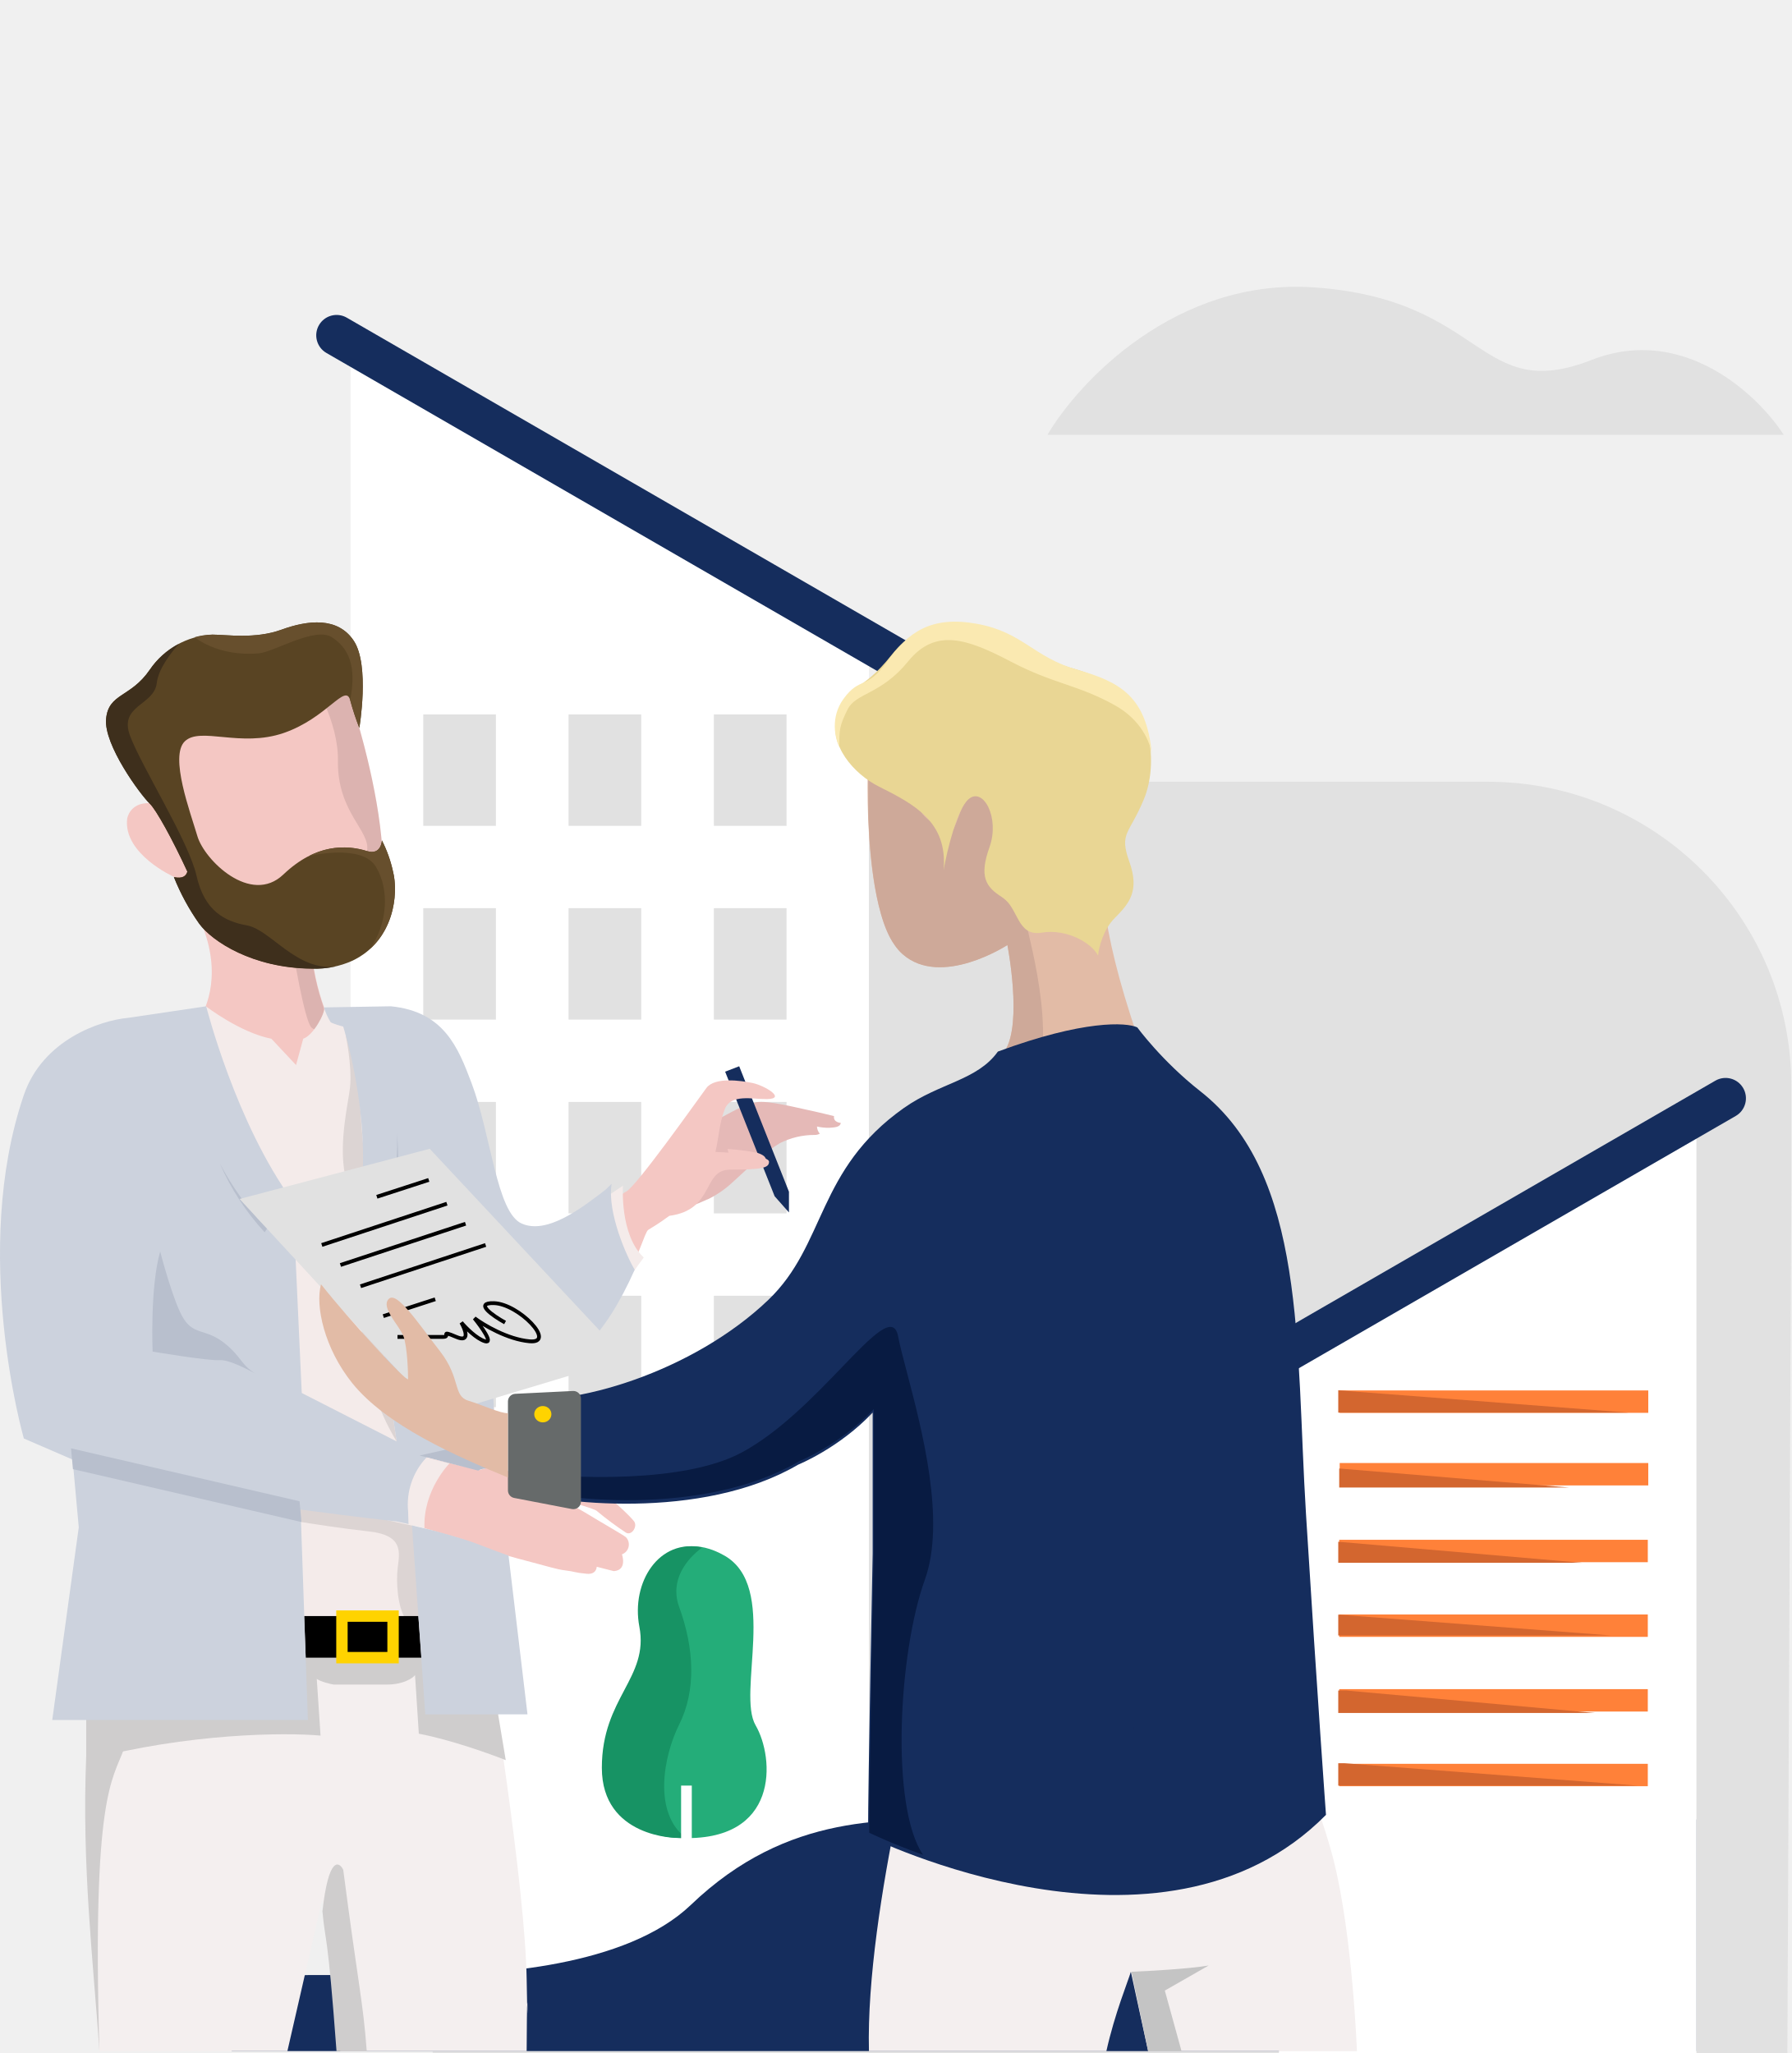
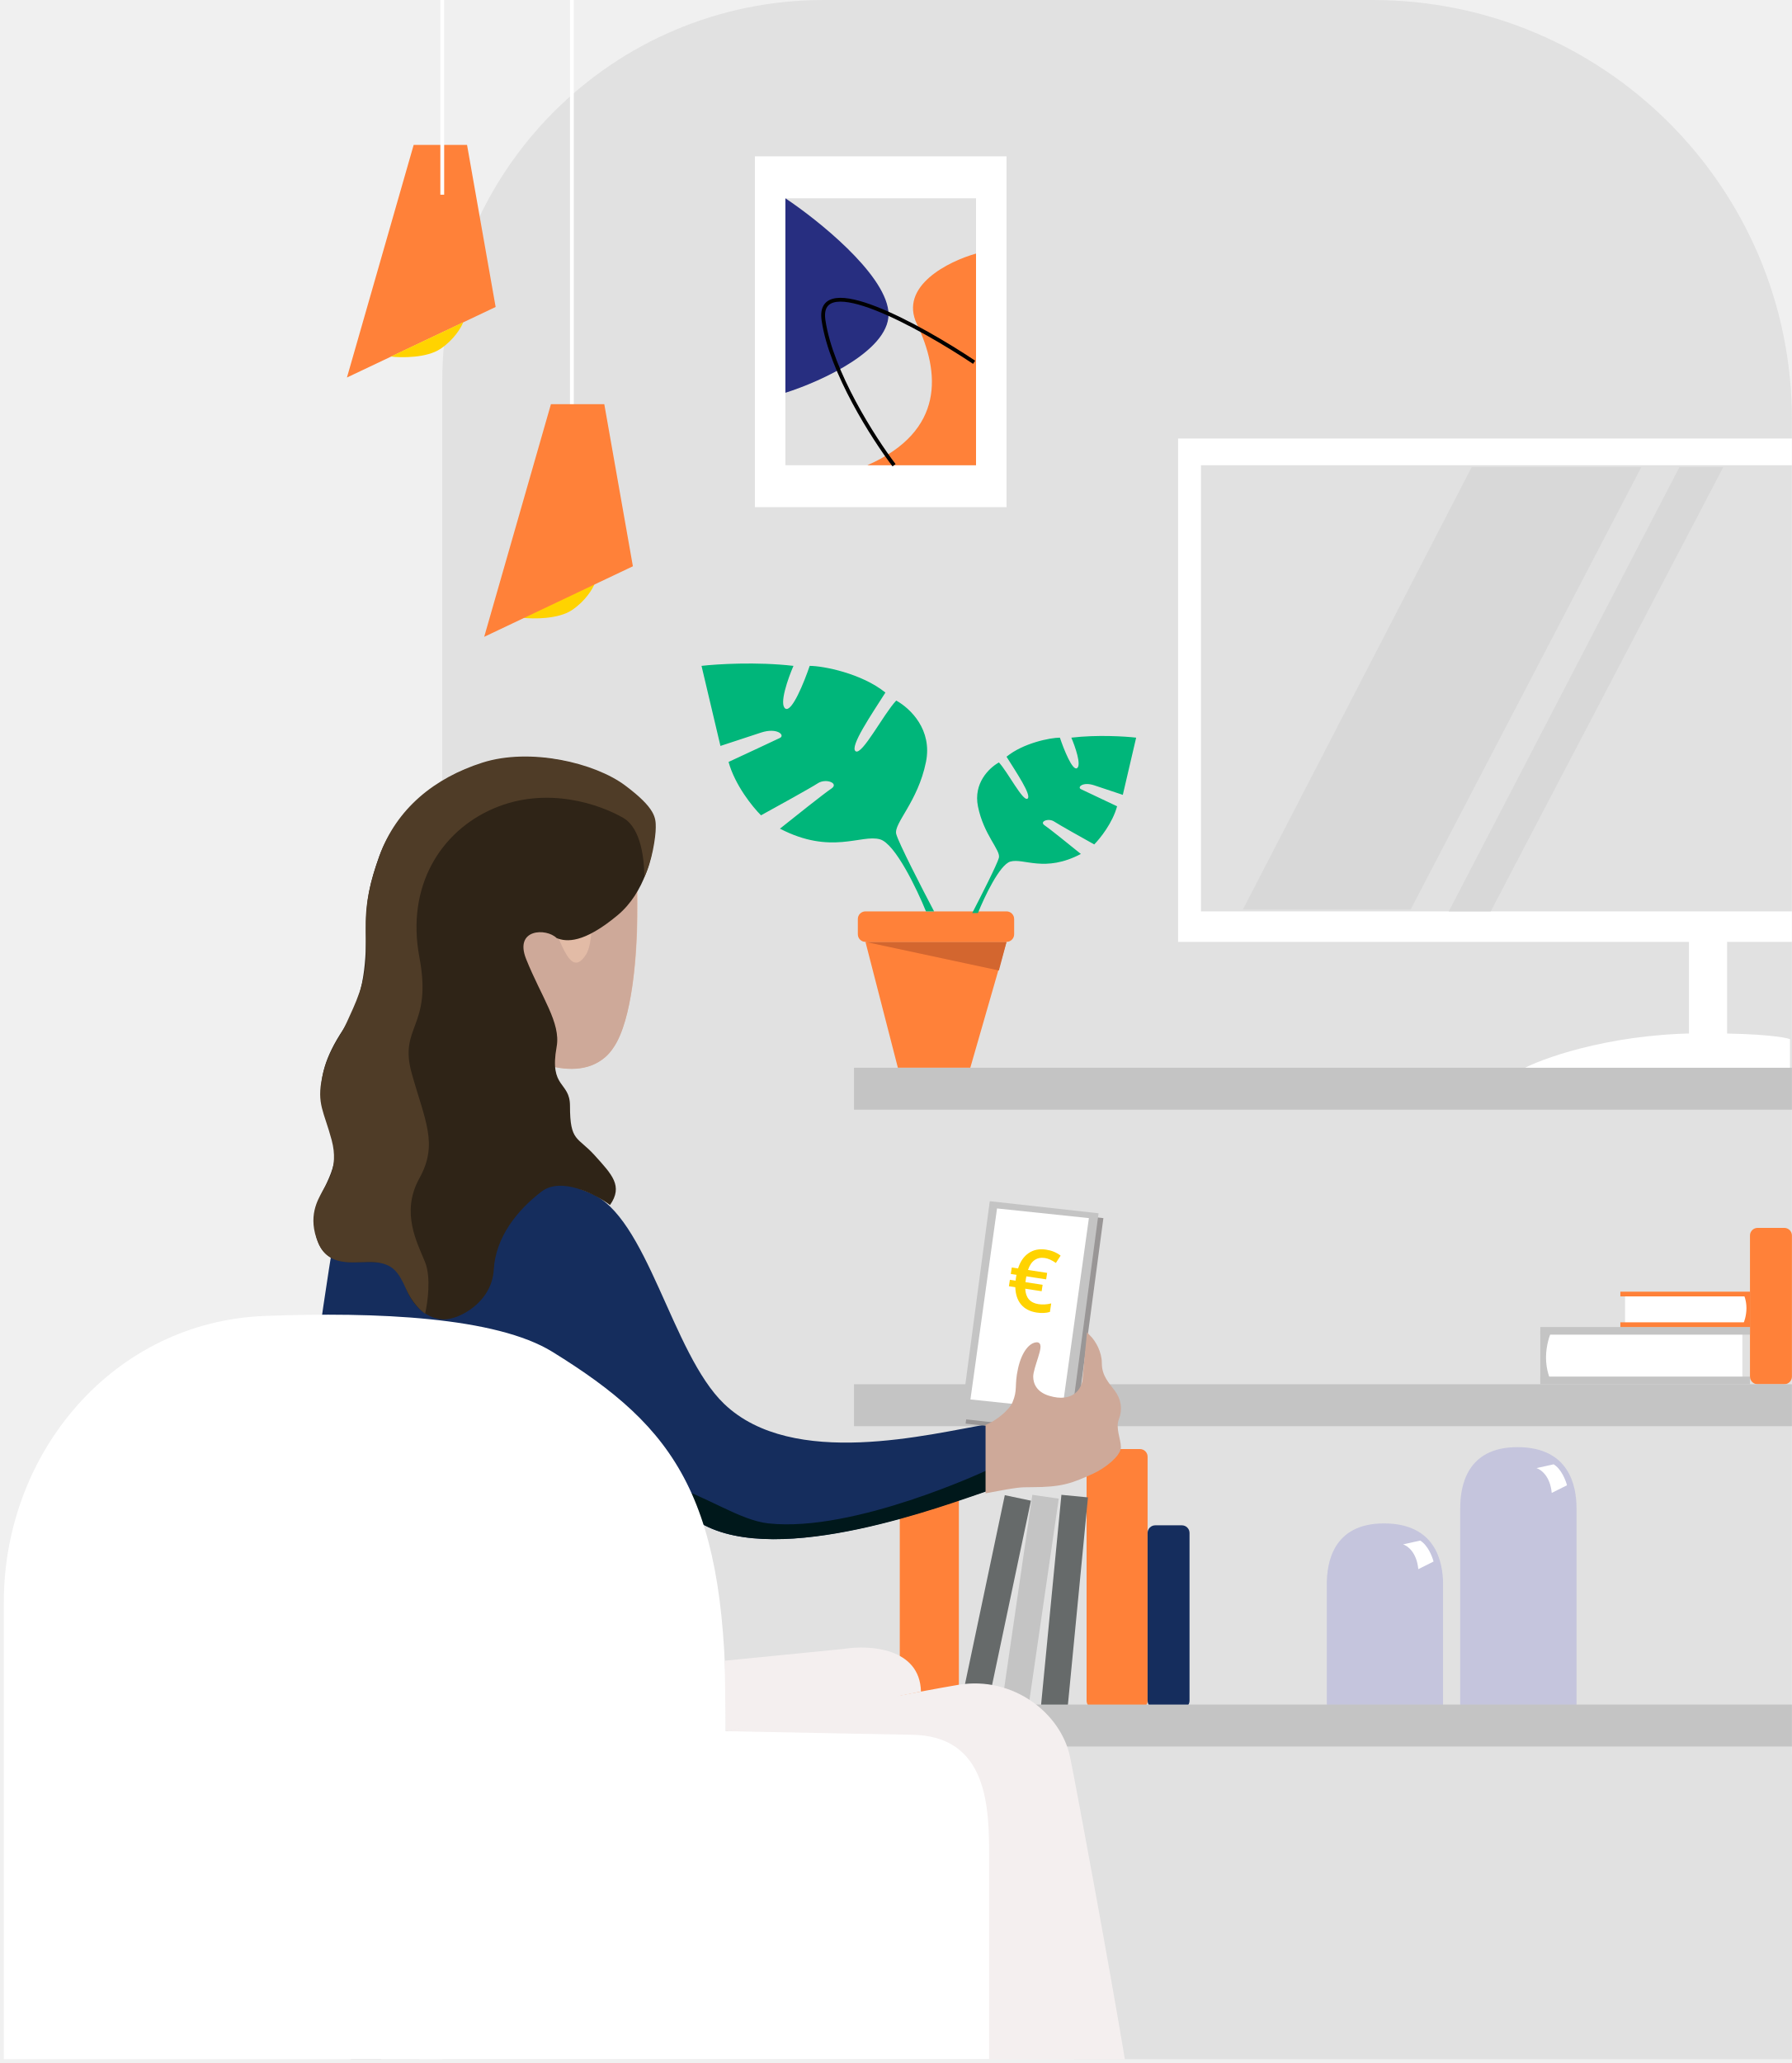
- <svg xmlns="http://www.w3.org/2000/svg" fill="none" viewBox="0 0 472 541">
-   <path fill="#E1E1E1" d="M194 206h198c44.183 0 80 35.817 80 80v26.446L470.963 541H114V286c0-44.183 35.817-80 80-80zM346.285 75.736C309.902 73.19 284.269 100.565 276 114.57h194c-6.785-10.504-26.397-29.157-50.567-19.735-30.213 11.777-27.669-15.915-73.148-19.099z" />
-   <path fill="#fff" d="M228.949 174.218v365.741H92.381V95.07l136.568 79.148z" />
-   <path fill="#E1E1E1" d="M207.25 188.258h-19.145v29.361h19.145zM168.959 188.258h-19.145v29.361h19.145zM130.67 188.258h-19.145v29.361h19.145zM207.25 239.32h-19.145v29.361h19.145zM168.959 239.32h-19.145v29.361h19.145zM130.67 239.32h-19.145v29.361h19.145zM207.25 290.383h-19.145v29.361h19.145zM168.959 290.383h-19.145v29.361h19.145zM130.67 290.383h-19.145v29.361h19.145zM207.25 341.449h-19.145v29.361h19.145zM168.959 341.449h-19.145v29.361h19.145zM130.67 341.449h-19.145v29.361h19.145z" />
-   <rect width="182.376" height="10.737" fill="#152D5D" rx="5.368" transform="rotate(30.005 -107.809 202.328) skewX(.01)" />
-   <path fill="#24AD79" d="M178.903 484.324s-19.771 0-19.771-18.484c0-18.485 12.464-23.643 9.885-37.184-2.579-13.541 7.737-26.867 21.923-18.7 14.186 8.167 3.193 36.181 8.166 44.708 4.972 8.526 6.443 30.951-20.203 29.66z" />
-   <path fill="#179364" fill-rule="evenodd" d="M185.004 407.798c-4.117 3.07-8.597 8.645-6.047 15.659 3.999 11 4.499 22 0 31-4.129 8.26-6.995 23.257 1.835 29.92a44.155 44.155 0 01-2.436-.053s-19.771 0-19.771-18.484c0-9.25 3.121-15.163 5.916-20.459 2.791-5.287 5.257-9.96 3.969-16.725-2.239-11.755 5.241-23.349 16.534-20.858z" clip-rule="evenodd" />
-   <path fill="#fff" d="M182.285 470.531h-2.817v31.927h2.817z" />
-   <path fill="#152D5D" d="M256.211 479.457h190.707v61.032H61.048c.176-11.114 9.236-20.032 20.352-20.032h29.572c18.922 0 54.064-2.191 71.085-18.5 25.57-24.5 52.163-22.5 74.154-22.5z" />
-   <path fill="#0C2048" d="M339.489 539.457c8.398-28.8 32.494-51.667 43.491-59.5h-94.481c-21.996 16-41.159 46.333-42.992 59.5h93.982z" />
-   <path fill="#E5B9B7" d="M131.01 389.89a10.393 10.393 0 013.429-2.268 95.78 95.78 0 0110.923-1.192c1.948 0 9.676 3.369 10.247 3.745.572.376.91 2.268-2.065 2.177-2.974-.09-22.534-2.462-22.534-2.462zM189.996 294.528s1.117-.635 2.598-1.413a28.185 28.185 0 016.741-2.67c3.13-.492 10.793 1.491 13.313 2.009 2.519.518 7.117 1.659 7.117 1.659-.273 1.685 1.78 1.788 1.78 1.788-.169 1.206-1.793 1.193-3.118 1.296a13.848 13.848 0 01-3.156-.337c.023.693.284 1.357.741 1.88a2.608 2.608 0 01-1.403.337 20.155 20.155 0 00-9.092 2.151c-3.766 2.216-7.494 5.741-12.78 10.588a26.557 26.557 0 01-6.313 4.264h-.103l-.78.363a25.98 25.98 0 01-3.338 1.296c-.324.104-.649.182-.961.259l8.754-23.47z" />
-   <path fill="#152D5D" d="M194.775 280.977l13.112 33.063v5.46l-3.769-4.262-13.048-32.836 3.705-1.425z" />
-   <path fill="#F4EFEF" d="M138.772 521.448c-.399-23.895-9.146-79.651-13.47-104.542H31.011c-6.486 14.935-7.982 33.354-7.982 49.782 0 13.142.99 51.259 3.152 73.826h49.542l9.163-39.974c1.996 7.567 3.616 26.367 4.78 39.974h49.105c.043-7.672.09-11.06.13-12.276.094-2.857.146 6.271 0 0-.032-1.398-.075-3.56-.129-6.79z" />
-   <path fill="#CFCDCD" d="M133.264 463.829l-1.992-11.951v-1.494h-17.927l-1.494-14.939h-31.87v16.433l-57.265.996v10.955c27.089-7.17 52.452-7.303 61.747-6.473l-.996-14.939c1.195.797 3.486 1.328 4.482 1.494h13.943c4.382 0 6.805-1.66 7.469-2.49l.996 15.437c8.366 1.593 18.757 5.311 22.907 6.971zM90.44 492.709c3.984 30.674 5.203 34.525 6.199 47.804H88.67c-2.39-32.268-2.879-27.886-3.709-36.849 1.594-14.341 4.316-13.279 5.478-10.955z" />
-   <path fill="#CFCDCD" d="M26.202 540.514c-1.992-67.723 3.486-71.375 6.474-79.674l-9.96 1.992c-1.195 28.682 1.826 53.78 3.486 77.682z" />
-   <path fill="#F4C7C3" d="M202.127 289.626c5.195-.091-.675-3.564-3.779-4.225-3.105-.661-10.027-1.633-12.209 1.296-2.182 2.929-18.664 26.283-21.236 27.359-2.572 1.075-16.191 16.318-16.191 16.318-29.042 3.317-9.074-4.03-15.724-6.972s-7.953-23.768-18.11-34.434c-10.157-10.666-9.481-21.747-18.067-19.311-9.897 2.8-9.754-.466-9.754-.466l-.83-1.491a63.22 63.22 0 01-4.105-16.537c4.312.92 3.974 1.218 7.949.143 23.378-6.39 1.727-68.923 1.727-68.923-6.43-17.055-49.277-3.447-54.667 6.092-5.196 9.176 2.338 23.16 2.338 23.16-5.352-.195-5.962 4.121-5.962 4.121-1.091 9.279 12.274 15.293 12.274 15.293l1.299 1.633c11.87 16.68 8.897 28.512 6.689 33.554-.494 1.049-4.676 3.499-8.962 3.421-5.455-.078-20.535.298-28.133 19.039-14.43 35.549-1.117 88.31 6.56 93.468 7.675 5.158 81.124 15.553 81.124 15.553l7.481 4.989 8.884 2.592c2.844.946 8.468 3.474 15.586 5.366 8.922 2.333 10.221 2.864 12.637 3.162 2.715.324 2.273.583 5.689.894 2.598.234 2.598-1.853 2.598-1.853l4.493 1.153c3.663-.246 2.157-4.419 2.157-4.419a2.775 2.775 0 001.721-3.352 2.783 2.783 0 00-.682-1.184c-.78-.635-7.793-4.653-9.274-5.599-1.481-.946-7.338-4.212-7.338-4.212s8.507 2.294 8.987 2.942a85.525 85.525 0 007.689 5.715c1.546.778 3.066-1.723 2.079-3.032-.988-1.309-6.702-6.843-9.313-7.984-2.611-1.14-7.13-4.549-9.248-5.521-2.117-.972-2.597.933-8.689.765-6.091-.169-3.896-.078-4.844-.272-.948-.195-2.325-.505-3.962-.829-1.848-.366-3.158-.237-4.662.349l-14.911-3.447h19.301c-1.65-38.855-4.754-59.215-4.754-59.215s-6.273 32.945 15.975 29.808c22.249-3.136 27.023-29.319 28.855-30.446.818-.506 3.013-1.802 5.546-3.694 12.053-1.594 8.611-12.169 16.014-12.169 8.559 0 10.261-.493 10.261-2.074s-8.546-2.398-14.118-2.592c.922-3.992 1.052-7.776 2.467-11.288 1.637-4.109 7.287-2.579 11.144-2.644z" />
-   <path fill="#000" d="M93.474 249.804c5.338-5.288 2.208-20.166 3.234-25.519 1.026-5.352-7.87-10.147-7.663-23.794.156-10.187-6.26-21.048-9.533-25.921 5.857.739 10.494 3.111 12.287 7.867 0 0 19.378 55.884 1.675 67.367zM82.083 270.783c-1.884-1.737-4.962-20.736-4.962-20.736l4.962 1.296a63.1 63.1 0 004.104 16.537l.831 1.49s3.26 2.178 9.82 1.193l-1.456.492c-4.467.972-11.416 1.465-13.3-.272z" opacity=".1" />
-   <path fill="#F4EBEA" d="M164.15 312.448a47938.5 47938.5 0 00-8.963 5.975c-17.927 9.959-13.715 8.324-20.703 6.302-10.858-3.201-6.681-32.646-16.838-43.339-10.157-10.692-12.248-14.126-20.78-11.664-8.534 2.463-10.391-3.641-11.43-4.225.233 1.633-2.962 7.401-5.534 8.217l-1.896 6.947-6.494-6.934c-8.273-1.62-17.222-8.528-17.222-8.528-.507 1.05 1.299 6.83-8.118 4.471-5.286-1.296-21.885.286-29.483 19.026-15.859 39.075-5.702 83.412 6.559 93.469 7.143 5.858 81.124 15.552 81.124 15.552l.104 3.292 7.377 1.697c-.428-10.057 6.611-17.094 6.611-17.094l-7.026-1.672h19.3c-1.649-38.854-4.753-59.215-4.753-59.215s-6.274 32.945 15.975 29.809c15.131-2.139 20.198-13.205 27.668-23.164-6.39-5.949-5.478-18.922-5.478-18.922z" />
-   <path fill="#000" d="M104.515 379.856l-4.169-27.916-3.897-26.024-1.467-9.837a58.707 58.707 0 00.52-16.394c-.793-7.906-.442-17.846-4.443-27.009 0 0 1.754 8.087 1.17 13.88-.364 3.642-3.079 14.606-1.3 23.069 1.78 8.463 4.741 10.576 4.17 22.201-.572 11.625-1.143 30.625 9.416 48.03z" opacity=".1" />
-   <path fill="#F4EBEA" d="M109.059 401.973l-29.933-6.969.998 30.865h31.929l-2.994-23.896z" />
-   <path fill="#DCD4D3" d="M108.786 402.081l3.484 24.4h-5.474c-1.99-2.988-2.488-9.461-1.99-13.445.497-3.984 1.492-8.465-7.464-9.461-7.166-.797-14.928-1.992-17.914-2.49l-1.493-5.976 1.493.498 29.358 6.474z" />
-   <path fill="#000" d="M111.055 436.819l-.814-10.952H80.123l.428 10.952h30.504z" />
-   <path stroke="#FFD300" stroke-width="3" d="M103.57 436.819v-10.952H90.1v10.952h13.47z" />
-   <path fill="#CCD2DD" d="M6.286 288.544c4.988-14.594 20.158-19.661 27.457-20.322l20.585-3.05s7.793 30.871 22.872 51.426l2.312 50.48 33.016 16.848-.208.207a18.131 18.131 0 00-4.78 14.192l.104 3.291-3.078-.674s-45.05-4.992-68.182-10.228c-1.922-.441-7.968-2.079-7.968-2.079l-22.13-9.563s-14.144-49.134 0-90.528z" />
-   <path fill="#CCD2DD" d="M161.162 311.948l-1.559 1.518c-6.409 4.956-15.482 11.906-22.132 8.964-6.65-2.942-8.032-23.328-13.253-37.118-3.494-9.215-7.183-18.74-21.236-20.14l-17.6.298c.4 1.367.982 2.674 1.728 3.888l.26.156c.985.419 2.007.749 3.052.985 0 0 7.468 23.146 4.572 45.593l9.663 64.684 7.871 3.15h18.184c-1.65-38.881-2.208-35.096-2.208-35.096s-13.282 18.043 8.967 14.906c12.663-1.788 22.132-11.951 29.769-29.144-2-3.279-7.299-14.998-6.078-22.644zM112.052 451.754l-3.492-49.781c1.496.332 5.188 1.194 7.982 1.991 3.492.996 6.984 1.991 9.479 2.987 1.995.796 6.153 2.323 7.982 2.987l4.989 41.816h-26.94zM81.121 453.248l-1.995-57.747-60.367-14.935 1.996 21.904-6.985 50.778h67.351z" />
-   <path fill="#B8BFCD" d="M131.01 387.035l-.499-7.965-19.956 4.481 15.466 3.982c1.497-.995 4.49-.498 4.989-.498zM18.721 381.664l60.21 13.943.497 5.478-60.21-13.943-.497-5.478zM74.55 324.143l-1.012-6.7-3.754 5.689a73.315 73.315 0 01-11.858-16.55 64.948 64.948 0 0011.806 18.144l3.702-5.624 1.117 5.041zM96.463 322.133l1.74-6.48 4.027 3.888s2.948-11.522 2.351-20.814a58.949 58.949 0 01-2.118 22.809l-3.896-3.991-2.104 4.588zM68.2 362.466s-7.416-4.29-10.274-4.044c-2.857.246-17.714-2.249-17.714-2.249s-.722-16.962 1.995-26.384c0 0 3.497 13.625 6.264 17.85 2.766 4.225 5.806 2.463 10.624 6.26 4.819 3.797 4.286 6.04 9.105 8.567z" />
-   <path fill="#594423" d="M103.554 229.65a33.687 33.687 0 00-2.922-8.191s-.143 3.979-3.897 2.825c-5.546-1.698-13.495-2.009-22.08 6.169-8.585 8.178-20.781-3.797-22.638-10.096-1.858-6.298-7.417-21.073-3.312-25.013 4.104-3.94 14.676 1.737 26.08-2.203 11.404-3.94 16.21-13.206 17.482-8.644a71.994 71.994 0 002.416 7.335s2.792-16.459-1.429-22.914c-4.22-6.454-12.17-5.508-19.105-2.98-6.936 2.527-14.508 1.296-18.184 1.296a21.217 21.217 0 00-16.495 9.24c-5.052 7.387-10.884 6.13-11.508 12.96-.623 6.83 9.001 19.92 11.508 22.318 1.689 1.594 6.066 9.564 9.91 17.911-.338 1.192-1.299 1.931-3.546 1.451A59.475 59.475 0 0052.51 243.4c3.43 4.666 14.08 11.665 29.51 11.82a23.55 23.55 0 0010.883-2.074c11.028-5.3 12.145-17.677 10.651-23.496z" />
-   <path fill="#3E2F1C" d="M65.186 243.893c-6.078-1.101-11.313-3.888-13.39-13.077-2.079-9.188-14.483-28.771-17.522-36.897-3.04-8.126 6.351-7.984 7.027-13.906.428-3.694 3.558-7.776 5.844-10.368a21.202 21.202 0 00-7.689 6.868c-5.052 7.388-10.884 6.131-11.507 12.961-.624 6.83 9 19.919 11.507 22.317 1.689 1.594 6.066 9.565 9.91 17.911-.337 1.192-1.298 1.931-3.545 1.451a59.509 59.509 0 006.676 12.287c3.428 4.665 14.079 11.664 29.509 11.819 2.18.081 4.363-.115 6.494-.583-10.248 1.361-17.249-9.681-23.314-10.783z" />
-   <path fill="#674F2D" d="M51.303 167.908s5.961 5.184 16.884 4.263c3.87-.298 14.807-7.102 19.236-4.263 4.429 2.838 6.624 7.594 4.844 16.563a71.994 71.994 0 002.416 7.335s2.793-16.433-1.428-22.888c-4.221-6.454-12.17-5.508-19.106-2.98-6.936 2.527-14.508 1.296-18.184 1.296a17.85 17.85 0 00-4.662.674zM103.552 229.648a33.603 33.603 0 00-2.922-8.191s-.143 3.979-3.896 2.825a19.937 19.937 0 00-15.34 1.296c.403-.09 13.95-3.279 17.638 2.8 3.689 6.078 3.092 15.085-1.571 21.708 6.728-6.039 7.351-15.552 6.091-20.438z" />
-   <path fill="#F4C7C3" d="M191.699 302.77a62.47 62.47 0 017.793.997c1.702.558 2.403 1.154 2.312 2.061-.091.907-1.909 1.607-4.221 1.555l-4.728-.103-1.156-4.51z" />
-   <path fill="#fff" d="M447 298l-110 52.668V541h110V298z" />
-   <path fill="#FF8139" d="M353 391.434v-5.903h81.312v5.903H353z" />
-   <path fill="#D3662F" fill-rule="evenodd" d="M413.439 391.986h-60.562v-5.009l60.562 5.009z" clip-rule="evenodd" />
-   <path fill="#FF8139" d="M353.002 372.309v-5.903h81.312v5.903h-81.312z" />
-   <path fill="#D3662F" fill-rule="evenodd" d="M429.023 372.245h-76.4v-5.878l76.4 5.878z" clip-rule="evenodd" />
-   <path fill="#FF8139" d="M352.877 470.696v-5.903h81.312v5.903h-81.312z" />
-   <path fill="#D3662F" fill-rule="evenodd" d="M431.486 470.54h-78.863v-5.903h1.6l77.263 5.903z" clip-rule="evenodd" />
-   <path fill="#FF8139" d="M352.877 451.02v-5.903h81.312v5.903h-81.312z" />
-   <path fill="#D3662F" fill-rule="evenodd" d="M420.226 451.392h-67.603v-5.904h2.226l65.377 5.904z" clip-rule="evenodd" />
-   <path fill="#FF8139" d="M352.877 431.341v-5.903l81.312-.001v5.904h-81.312z" />
-   <path fill="#D3662F" fill-rule="evenodd" d="M424.408 430.965h-71.785v-5.485l71.785 5.485z" clip-rule="evenodd" />
-   <path fill="#FF8139" d="M352.877 411.665v-5.903h81.312v5.903h-81.312z" />
-   <path fill="#D3662F" fill-rule="evenodd" d="M416.787 411.818h-64.164v-5.541l64.164 5.541z" clip-rule="evenodd" />
-   <rect width="153.908" height="10.737" fill="#152D5D" rx="5.368" transform="matrix(-.86598 .50007 .49993 .86607 456.645 282.09)" />
-   <path fill="#E2BBA6" d="M213.254 380.753s11.948-1.607 21.511-13.5c0 0-2.385 9.999 10.369 21.45 8.835 7.907 1.944 50.025-1.777 57.457 0 0 35.248 34.73 92.625 6.915 0 0-14.41-52.446-15.459-82.1-1.292-33.672-5.19-55.32-16.984-87.11-11.793-31.789-14.587-49.33-12.986-66.068 1.601-16.737.795-42.944-28.711-49.275-29.506-6.332-32.996 28.365-32.996 28.365s-2.606 44.364 9 54.528c10.171 8.963 27.607-2.412 27.607-2.412s4.042 20.58-.641 27.848c0 0-6.459 7.388-22.416 13.742-16.664 6.607-19.336 55.056-28.17 63.931" />
-   <path fill="#CEA999" d="M247.287 169.039c-1.181 7.212-3.07 18.796-4.814 30.215 1.104-10.758 3.147-22.672 4.56-30.127l.254-.088z" />
-   <path fill="#CEA999" d="M228.868 196.93l13.605 2.323-.685 10.351c-.132 5.681 3.161 5.962 4.563 8.12 5.875 9.062 5.589-8.583 10.447-8.12 4.859.462 6.91 6.739 3.42 16.164-3.489 9.426 9.055 12.047 10.137 17.332 1.083 5.285 9.508 35.049 0 45.234l-14.565-4.404a44.041 44.041 0 009.011-7.036c4.682-7.268.64-27.848.64-27.848s-17.425 11.375-27.606 2.412a13.229 13.229 0 01-2.209-2.555c-5.797-8.115-6.625-28.717-6.791-33.133-.166-4.416.033-18.84.033-18.84z" />
-   <path fill="#E9D694" d="M255.238 210.574c-3.079 2.64-5.682 13.564-6.599 18.696 1.1-12.647-7.585-17.265-17.045-21.995-6.599-3.299-13.404-10.997-10.998-18.695 2.75-8.798 6.049-5.499 14.297-15.946 8.248-10.448 19.564-9.377 25.294-7.149 9.897 3.849 10.447 4.949 16.496 8.248 5.397 2.944 6.121 1.633 15.396 6.049 11.547 5.498 13.197 21.445 9.348 30.792-3.849 9.348-6.599 8.798-3.849 16.496 2.749 7.698 0 10.998-3.849 14.847-3.08 3.079-4.216 7.881-4.399 9.897-1.65-3.299-8.248-7.148-14.847-6.048-6.598 1.1-6.048-6.599-10.447-9.348-4.399-2.749-6.049-5.499-3.299-13.197 2.749-7.698-1.65-15.946-5.499-12.647z" />
-   <path fill="#FAE9B1" d="M221.146 196.829c-1.1-2.2-2.419-7.808 1.1-12.647 4.399-6.049 6.048-2.2 11.547-9.898 5.499-7.698 11.547-12.097 23.644-9.898 12.097 2.2 14.847 8.798 26.394 12.098 11.249 3.214 18.323 6.949 19.698 22.39.067.471.097.893.097 1.254a57.25 57.25 0 00-.097-1.254c-.48-3.355-2.857-9.185-9.801-13.043-9.897-5.498-15.946-5.498-27.493-11.547-11.547-6.048-19.795-8.798-26.943 0-7.149 8.798-13.747 8.248-15.946 12.647-2.2 4.399-2.2 5.499-2.2 9.898z" />
-   <path fill="#F4EFEF" d="M244.792 442.215s-16.778 60.461-15.829 98.296h128.584s-1.134-30.26-6.083-50.056c-4.949-19.795-17.569-45.322-17.569-45.322s-48.974 25.095-89.103-2.918z" />
-   <path fill="#152D5D" d="M202.45 342.544c-19.8 18.95-51.688 28.592-68.184 25.843v23.991c12.098 3.957 50.588 8.451 76.029-6.407 0 0 10.85-4.387 19.648-13.735v37.156s-1.22 60.004-1.22 74.49c0 0 77.228 38.35 120.668-5.639 0 0-2.234-30.454-5.264-79.228-2.77-44.6.188-89.464-27.855-111.458-10.123-7.94-16.608-16.823-16.608-16.823-2.853-1.357-14.193-1.983-36.729 6.375-5.408 7.594-15.396 8.248-24.744 14.847-23.094 16.302-20.48 35.987-35.741 50.588z" />
-   <path fill="#000" d="M298.482 456.992c-.198 1.333-.386 2.632-.574 3.92.188-1.288.376-2.587.574-3.92zM298.637 455.98c0-.352.099-.705.154-1.101-.044.396-.11.749-.154 1.101z" opacity=".3" />
-   <path fill="#152D5D" d="M297.976 519.602l4.549 20.894h-10.997c2.2-9.897 5.749-18.512 6.448-20.894z" />
-   <path fill="#C4C4C4" d="M298.128 519.599l4.399 20.895h8.797l-4.399-15.946 11.548-6.599c-5.279.88-15.763 1.467-20.345 1.65z" />
-   <path fill="#081B42" fill-rule="evenodd" d="M243.23 488.784c-8.673-12.691-6.463-53.313.458-72.479 5.587-15.471-.761-39.623-4.703-54.618-1.025-3.901-1.887-7.182-2.335-9.529-1.151-6.047-6.743-.237-14.902 8.24-7.188 7.467-16.367 17.004-26.259 22.331-15.025 8.09-44.012 7.073-60.911 5.099v3.622c12.097 3.957 50.588 8.452 76.028-6.407 0 0 10.851-4.387 19.649-13.734v37.155s-1.221 60.004-1.221 74.49c0 0 5.42 2.691 14.196 5.83z" clip-rule="evenodd" />
-   <path fill="#666A6A" d="M133.844 392.768v-23.474c0-1.066.836-1.945 1.901-1.997l15.238-.752a2 2 0 012.098 1.998v27.153a2 2 0 01-2.377 1.964l-15.238-2.928a2 2 0 01-1.622-1.964z" />
-   <ellipse cx="143.031" cy="372.668" fill="#FFD300" rx="2.261" ry="2.156" />
-   <path fill="#E1E1E1" d="M63.13 315.948l52.502 56.91 49.296-14.828-51.7-55.307-50.097 13.225z" />
-   <path stroke="#000" d="M112.979 310.926l-13.68 4.45M114.68 342.375l-13.681 4.45M133.086 348.508c-3.187-1.758-8.241-5.242-2.967-5.11 6.593.165 16.647 10.714 9.395 10.054-5.802-.527-12.087-4.285-14.504-6.098 1.867 2.307 5.043 6.758 2.801 6.098-2.241-.659-5.109-3.571-6.263-4.944 1.099 1.922 2.374 5.373-1.318 3.79-4.615-1.977-1.319 0-3.462 0h-12.032M117.758 317.191L84.794 328.07m37.874-5.599l-32.964 10.878m38.255-5.279l-32.964 10.878" />
-   <path fill="#E2BBA6" d="M123.484 369.136c3.387.988 8.39 3.366 10.331 3.249v16.958c-13.37-5.531-31.951-13.577-41.038-24.915-7.269-9.07-9.768-20.257-8.188-25.998 7.984 10.05 22.941 26.228 22.941 24.958 0-1.588-.176-8.468-1.235-11.29-1.058-2.823-6.013-7.485-3.896-9.779 2.117-2.293 7.866 6.483 13.511 13.716s3.34 11.867 7.574 13.101z" />
+ <svg xmlns="http://www.w3.org/2000/svg" fill="none" viewBox="0 0 470 541">
+   <path fill="#E1E1E1" d="M116 100C116 44.772 160.772 0 216 0h144c60.751 0 110 49.249 110 110v430H116V100z" />
+   <path fill="#FF8139" d="M459 324v37a2 2 0 002 2h7a2 2 0 002-2v-37a2 2 0 00-2-2h-7a2 2 0 00-2 2z" />
+   <path fill="#fff" d="M405 349h52v13h-52z" />
+   <path fill="#C4C4C4" d="M404 361h55v2h-55zM404 348h55v2h-55z" />
+   <path fill="#C4C4C4" d="M404 349v13.5h3c-.5-.833-1.5-3.3-1.5-6.5s1-6 1.5-7h-3z" />
+   <path fill="#fff" d="M458.381 347.383h-32.145v-8.036h32.145z" />
+   <path fill="#FF8139" d="M459 339.965h-34v-1.236h34zM459 348h-34v-1.236h34z" />
+   <path fill="#FF8139" d="M459 347.383v-8.346h-1.855c.31.516.928 2.04.928 4.019 0 1.978-.618 3.709-.928 4.327H459z" />
+   <path fill="#C5C5DD" d="M348 415.5V448h30.5v-32.5c0-6-2-16-15.5-16s-15 10.5-15 16z" />
+   <path fill="#fff" d="M372 411.5c-.4-4.4-2.833-6.167-4-6.5l4.5-1c2 1.2 3.167 4.167 3.5 5.5l-4 2z" />
+   <path fill="#C5C5DD" d="M383 395.5V448h30.5v-52.5c0-6-2-16-15.5-16s-15 10.5-15 16z" />
+   <path fill="#fff" d="M407 391.5c-.4-4.4-2.833-6.167-4-6.5l4.5-1c2 1.2 3.167 4.167 3.5 5.5l-4 2z" />
+   <path fill="#FF8139" d="M236 382v64a2 2 0 002 2h11.5a2 2 0 002-2v-64a2 2 0 00-2-2H238a2 2 0 00-2 2zM285 382v64a2 2 0 002 2h12a2 2 0 002-2v-64a2 2 0 00-2-2h-12a2 2 0 00-2 2z" />
+   <path fill="#152D5D" d="M301 402v44a2 2 0 002 2h7a2 2 0 002-2v-44a2 2 0 00-2-2h-7a2 2 0 00-2 2z" />
+   <path fill="#666A6A" d="M263.549 392.094l6.85 1.444-11.549 54.796-6.85-1.444z" />
+   <path fill="#C4C4C4" d="M270.77 392l6.927 1.008-8.066 55.416-6.927-1.008z" />
+   <path fill="#666A6A" d="M278.395 392l6.967.674-5.395 55.74-6.967-.674z" />
+   <path fill="#E1E1E1" d="M236 460h234v73H236z" />
+   <path fill="#C4C4C4" d="M224 280h246v11H224zM224 363h246v11H224zM224 447h246v11H224z" />
+   <path fill="#E2BBA6" d="M181.176 394.745s-10.864-1.462-19.56-12.276c0 0 2.169 9.092-9.429 19.505-8.033 7.189-1.767 45.488 1.617 52.246 0 0-32.052 31.58-84.226 6.288 0 0 13.104-47.69 14.058-74.654 1.175-30.619 4.72-50.304 15.443-79.211 10.724-28.906 13.265-44.856 11.809-60.076-1.456-15.219-.723-39.049 26.107-44.806 26.83-5.758 30.003 25.792 30.003 25.792s2.37 40.341-8.184 49.583c-9.247 8.15-25.103-2.193-25.103-2.193s-3.675 18.714.583 25.322c0 0 5.874 6.719 20.383 12.496 15.153 6.008 17.583 50.064 25.616 58.134" />
+   <path fill="#CEA999" d="M150.229 202.23c1.074 6.559 2.791 17.092 4.377 27.475-1.004-9.782-2.861-20.616-4.147-27.394l-.23-.081zM166.977 227.594l-12.371 2.112.623 9.412c.12 5.167-.291 9.312-1.567 11.275-5.341 8.24-7.47-11.014-11.888-10.594-4.418.421-6.477 5.447-3.304 14.018 3.173 8.571-8.234 10.954-9.218 15.76-.984 4.806-8.645 31.87 0 41.132l13.245-4.005a40.002 40.002 0 01-8.194-6.398c-4.257-6.609-.582-25.322-.582-25.322s15.845 10.343 25.103 2.193a12.057 12.057 0 002.008-2.323c5.272-7.38 6.025-26.113 6.175-30.129.151-4.015-.03-17.131-.03-17.131z" />
+   <path fill="#292289" d="M100.706 302.168s-4.8 4.005-9.128 16.02c-4.327 12.016 6.929-6.918 6.929-6.918l1.325-6.699.874-2.403z" />
+   <path fill="#F4EFEF" d="M152.498 450.633s15.245 54.657 14.382 89.06H50s1-27.194 5.5-45.194c4.5-18 15.975-41.213 15.975-41.213s44.533 22.819 81.023-2.653z" />
+   <path fill="#152D5D" d="M259 373.5c-15 2.5-51.045 11.901-69.049-5.331-13.877-13.277-20.082-49.322-35.275-55.37a70.694 70.694 0 01-15.614-8.401c-23.797 7.84-34.511 5.077-39.24.151-.252.691-7.635 6.527-11.822 17.451-5 31-6.835 44.727-7.94 75.336-1.004 26.964-8.595 55.951-8.595 55.951 7.34 33.452 82.338.931 82.338.931-2.952-7.85-9.62-45.057-1.617-52.246 11.598-10.413 9.429-19.505 9.429-19.505 8.696 10.834 22.251 17.022 22.251 17.022C204.421 411.274 248 394.5 259 390.902V373.5z" />
+   <path fill="#00181B" d="M259.001 390.999v-5.5s-35 16.472-57.5 13.989c-7.5-.828-16.328-7.209-25.677-9.983-9.348-2.773-18.506-20.485-18.506-20.485-.803 18.373-12.883 21.266-20.233 36.245-5.452 11.115-1.526 40.472.864 54.89 9.348-3.124 15.855-5.938 15.855-5.938-2.952-7.85-9.62-45.057-1.617-52.246 11.598-10.413 9.429-19.504 9.429-19.504 8.696 10.833 22.251 17.021 22.251 17.021 20.555 11.815 64.634-4.989 75.134-8.489z" />
+   <path fill="#000" d="M103.678 464.07c.18 1.212.351 2.393.522 3.565-.171-1.172-.342-2.353-.522-3.565zM103.536 463.15c0-.321-.09-.641-.14-1.002.04.361.1.681.14 1.002z" opacity=".3" />
+   <path fill="#E1E1E1" d="M104.136 521L100 540h10c-2-9-5.227-16.833-5.864-19z" />
+   <path fill="#C4C4C4" d="M104 521l-4 19h-8l4-14.5-10.5-6c4.8.8 14.333 1.333 18.5 1.5z" />
+   <path fill="#2F2417" d="M162 240.002c7.2-6 9.333-16.167 9.5-20.5.988-5.6-2.588-9.334-4.5-10.5-16-13.5-36-12-47.5-6s-17.5 14.5-20 21.5-3.5 11.5-3.5 19v.001c0 7.5 0 17.499-6 26.499-9.83 14.743-4.5 21.5-2.5 29.5s-5 13.5-5 20.5c0 8.746 4.5 11 10 11s11.5-1 13.5 5.5 6.5 9.5 10.5 9.5 12.5-4.5 13-13 6-15.5 12.5-20.5c5.2-4 14.166.666 18 3.5 3.5-5 .5-8-4-13s-6.5-3.5-6.5-13c0-6.5-5.5-4.5-3.5-15.5 1.145-6.3-4-13-8-23-3.2-8 5.333-8.167 8-5.5 2.5 1 7 1.5 16-6z" />
+   <path fill="#4F3C27" d="M163.5 214.501c4.8 2.8 5.5 11.333 5.5 15.5 2-4 3-10.5 3-13s0-5-8-11-25-10-37.5-6-22.5 12-27 24.5-3.5 17.5-3.5 25.5-3 13.5-5 18-5 7.5-6.5 14.5.5 9 2.5 16.5-1.5 11.5-2.5 13.5-4 6.5-1 13.5 10.5 4.5 15 5 6 2.5 8 7c1.6 3.6 4 5.833 5 6.5.667-2.834 1.6-9.5 0-13.5-2-5-6.5-13-1.5-22s1.5-15-2-27.5 5.5-12 2-30.5 5.5-33 19.5-39 28-1 34 2.5z" />
+   <path fill="#fff" d="M144.887 354.501c-14.754-9.111-45.924-10.543-75.493-9.403C29.897 346.622 1 380.702 1 420.228v119.773h280.779c.167-4.333.4-19.7 0-46.5-.399-26.8-19.484-37.5-28.977-39.5h-62.451c.8-61.2-13.077-79.5-45.464-99.5z" />
+   <path fill="#F4EFEF" d="M251.424 441.818c-8.76 1.448-46.74 8.702-61.073 12.172l48.398.929c20.591 0 20.688 19.385 20.688 32.243v52.89h35.606c-3.695-22.39-12.457-69.899-14.358-79.208-2.375-11.635-15.016-21.379-29.261-19.026z" />
+   <path fill="#F4EFEF" d="M221.325 432.407l-31.235 3.097.263 18.485 51.204-10.399c-.274-11.507-13.612-12.273-20.232-11.183z" />
+   <path fill="#FF8139" d="M264 247l-9.5 33h-19l-8.5-33h37z" />
+   <path fill="#D3662F" d="M264 247h-37l35 7.5 2-7.5z" />
+   <rect width="41" height="8" fill="#FF8139" rx="2" transform="matrix(-1 0 0 1 266 239)" />
+   <path fill="#00B67A" d="M265 225.941c-2.8.8-6.833 9.334-8.5 13.5H255c2.167-4.166 6.6-12.9 7-14.5.5-2-4-6-5.5-13.5-1.2-6 2.833-10 5.5-11.5 2.333 2.5 6.3 10.3 7.5 9.5 1.2-.8-3-7-5.5-11 4.4-3.6 11.5-4.999 14-4.999 1 3 3.3 8.799 4.5 7.999 1.2-.8-.5-5.666-1.5-7.999 6.8-.8 14.167-.334 17 0l-3.5 15-7.5-2.501c-3-1-4.5.5-3.5 1 .8.4 6.667 3.167 9.5 4.5-1.2 4.4-4.5 8.5-6 10-3-1.666-9.3-5.2-10.5-6-1.5-1-4 0-2.5 1 1.2.8 6.833 5.334 9.5 7.5-9.5 5-15 1-18.5 2zM230.814 220.105c3.972 1.12 9.694 13.063 12.058 18.895H245c-3.074-5.832-9.363-18.055-9.93-20.294-.71-2.8 5.674-8.398 7.802-18.895 1.702-8.398-4.019-13.996-7.802-16.096-3.31 3.499-8.937 14.416-10.64 13.297-1.702-1.12 4.256-9.798 7.803-15.396-6.242-5.039-16.314-6.998-19.861-6.998-1.419 4.199-4.681 12.316-6.384 11.197-1.702-1.12.71-7.931 2.128-11.197-9.646-1.119-20.097-.466-24.116 0l4.965 20.994 10.64-3.499c4.255-1.4 6.383.699 4.965 1.399-1.135.56-9.458 4.432-13.477 6.299 1.702 6.158 6.384 11.896 8.512 13.996 4.255-2.333 13.193-7.278 14.895-8.398 2.128-1.399 5.674 0 3.547 1.4-1.703 1.12-9.694 7.464-13.477 10.497 13.477 6.998 21.279 1.4 26.244 2.799z" />
+   <path fill="#999696" d="M260.876 316.27l28.531 3.17-7.608 57.061-28.531-3.17 7.608-57.061z" />
+   <path fill="#C4C4C4" d="M259.608 315l28.531 3.17-7.608 57.062-28.531-3.17L259.608 315z" />
+   <path fill="#fff" d="M261.509 316.902l24.093 2.536-6.974 50.088-24.093-2.536 6.974-50.088z" />
+   <path fill="#CEA999" stroke="#CEA999" d="M266 368c-.919 2.144-4.5 5-7 6v17c8-1.5 8.5-1.5 11.5-1.5 8 0 10.5-1 16-3.5 3.053-1.388 7-4.5 7-6.5s-1.5-5-.5-7.5.5-5-1-7-3.5-4-3.5-7.5c0-2.8-1.5-5.5-3-7l-1 10.5c0 3.6-3 7.5-9.5 5.5-3.5-1.077-4.5-3.5-4.5-5.5 0-2.5 3-8.5 1.5-8.5s-3.5 2-4.5 6.5 0 5.5-1.5 9z" />
+   <path fill="#fff" d="M309 115h161v132H309z" />
+   <path fill="#E1E1E1" d="M315 122h155v117H315z" />
+   <path fill="#D8D8D8" d="M326 238.5l60-116h44.5l-60.5 116h-44zM440.5 122.5L380 239h11l61-116.5h-11.5z" />
+   <path fill="#fff" d="M443 246h10v26h-10z" />
+   <path fill="#fff" d="M448.5 270.999c-23.6-.4-42.167 5.833-48.5 9h69.5v-7.5c-1.333-.5-7.4-1.5-21-1.5z" />
+   <path fill="#FF8139" d="M91 99l17.5-61h14l7.5 42.5L91 99z" />
+   <path fill="#FFD300" d="M115.5 91.5c-3.6 2.4-10.167 2.333-13 2l19-9c-.5 1.333-2.4 4.6-6 7z" />
+   <path stroke="#fff" d="M116 0v51.055M150 0v138" />
+   <path fill="#FFD300" d="M150 160c-3.6 2.4-10.167 2.333-13 2l19-9c-.5 1.333-2.4 4.6-6 7z" />
+   <path fill="#FF8139" d="M127 167l17.5-61h14l7.5 42.5-39 18.5z" />
+   <path fill="#fff" d="M198 41h66v92h-66z" />
+   <path fill="#E1E1E1" d="M206 52h50v70h-50z" />
+   <path fill="#272E80" d="M233 81.5c-1.2-10-18.5-23.833-27-29.5v51c9.5-3 28.2-11.5 27-21.5z" />
+   <path fill="#FF8139" d="M240.5 85c-4.8-10 8.333-16.5 15.5-18.5V122h-28.5c20.5-9 19-24.5 13-37z" />
+   <path stroke="#000" d="M234.5 122.001c-5.333-7-16.5-24.4-18.5-38-2-13.6 25.5 1.667 39.5 11" />
+   <path fill="#FFD300" d="M274.054 329.898c-1.036-.158-1.931.021-2.686.537-.748.518-1.328 1.384-1.738 2.599l5.024.766-.259 1.697-5.189-.792-.098.493-.093.606-.043.433 4.495.685-.257 1.686-4.308-.657c.121 2.363 1.283 3.713 3.486 4.049 1.05.16 2.161.097 3.332-.191l-.341 2.237c-1.03.301-2.185.354-3.463.159-1.77-.27-3.135-.974-4.097-2.113-.953-1.137-1.459-2.65-1.517-4.538l-1.675-.255.257-1.686 1.499.229.04-.411.062-.408.131-.713-1.498-.228.259-1.697 1.652.252c.561-1.801 1.483-3.141 2.767-4.02 1.284-.879 2.815-1.182 4.592-.911 1.469.224 2.735.747 3.797 1.571l-1.24 1.919c-1.046-.731-2.01-1.163-2.891-1.298z" />
</svg>
